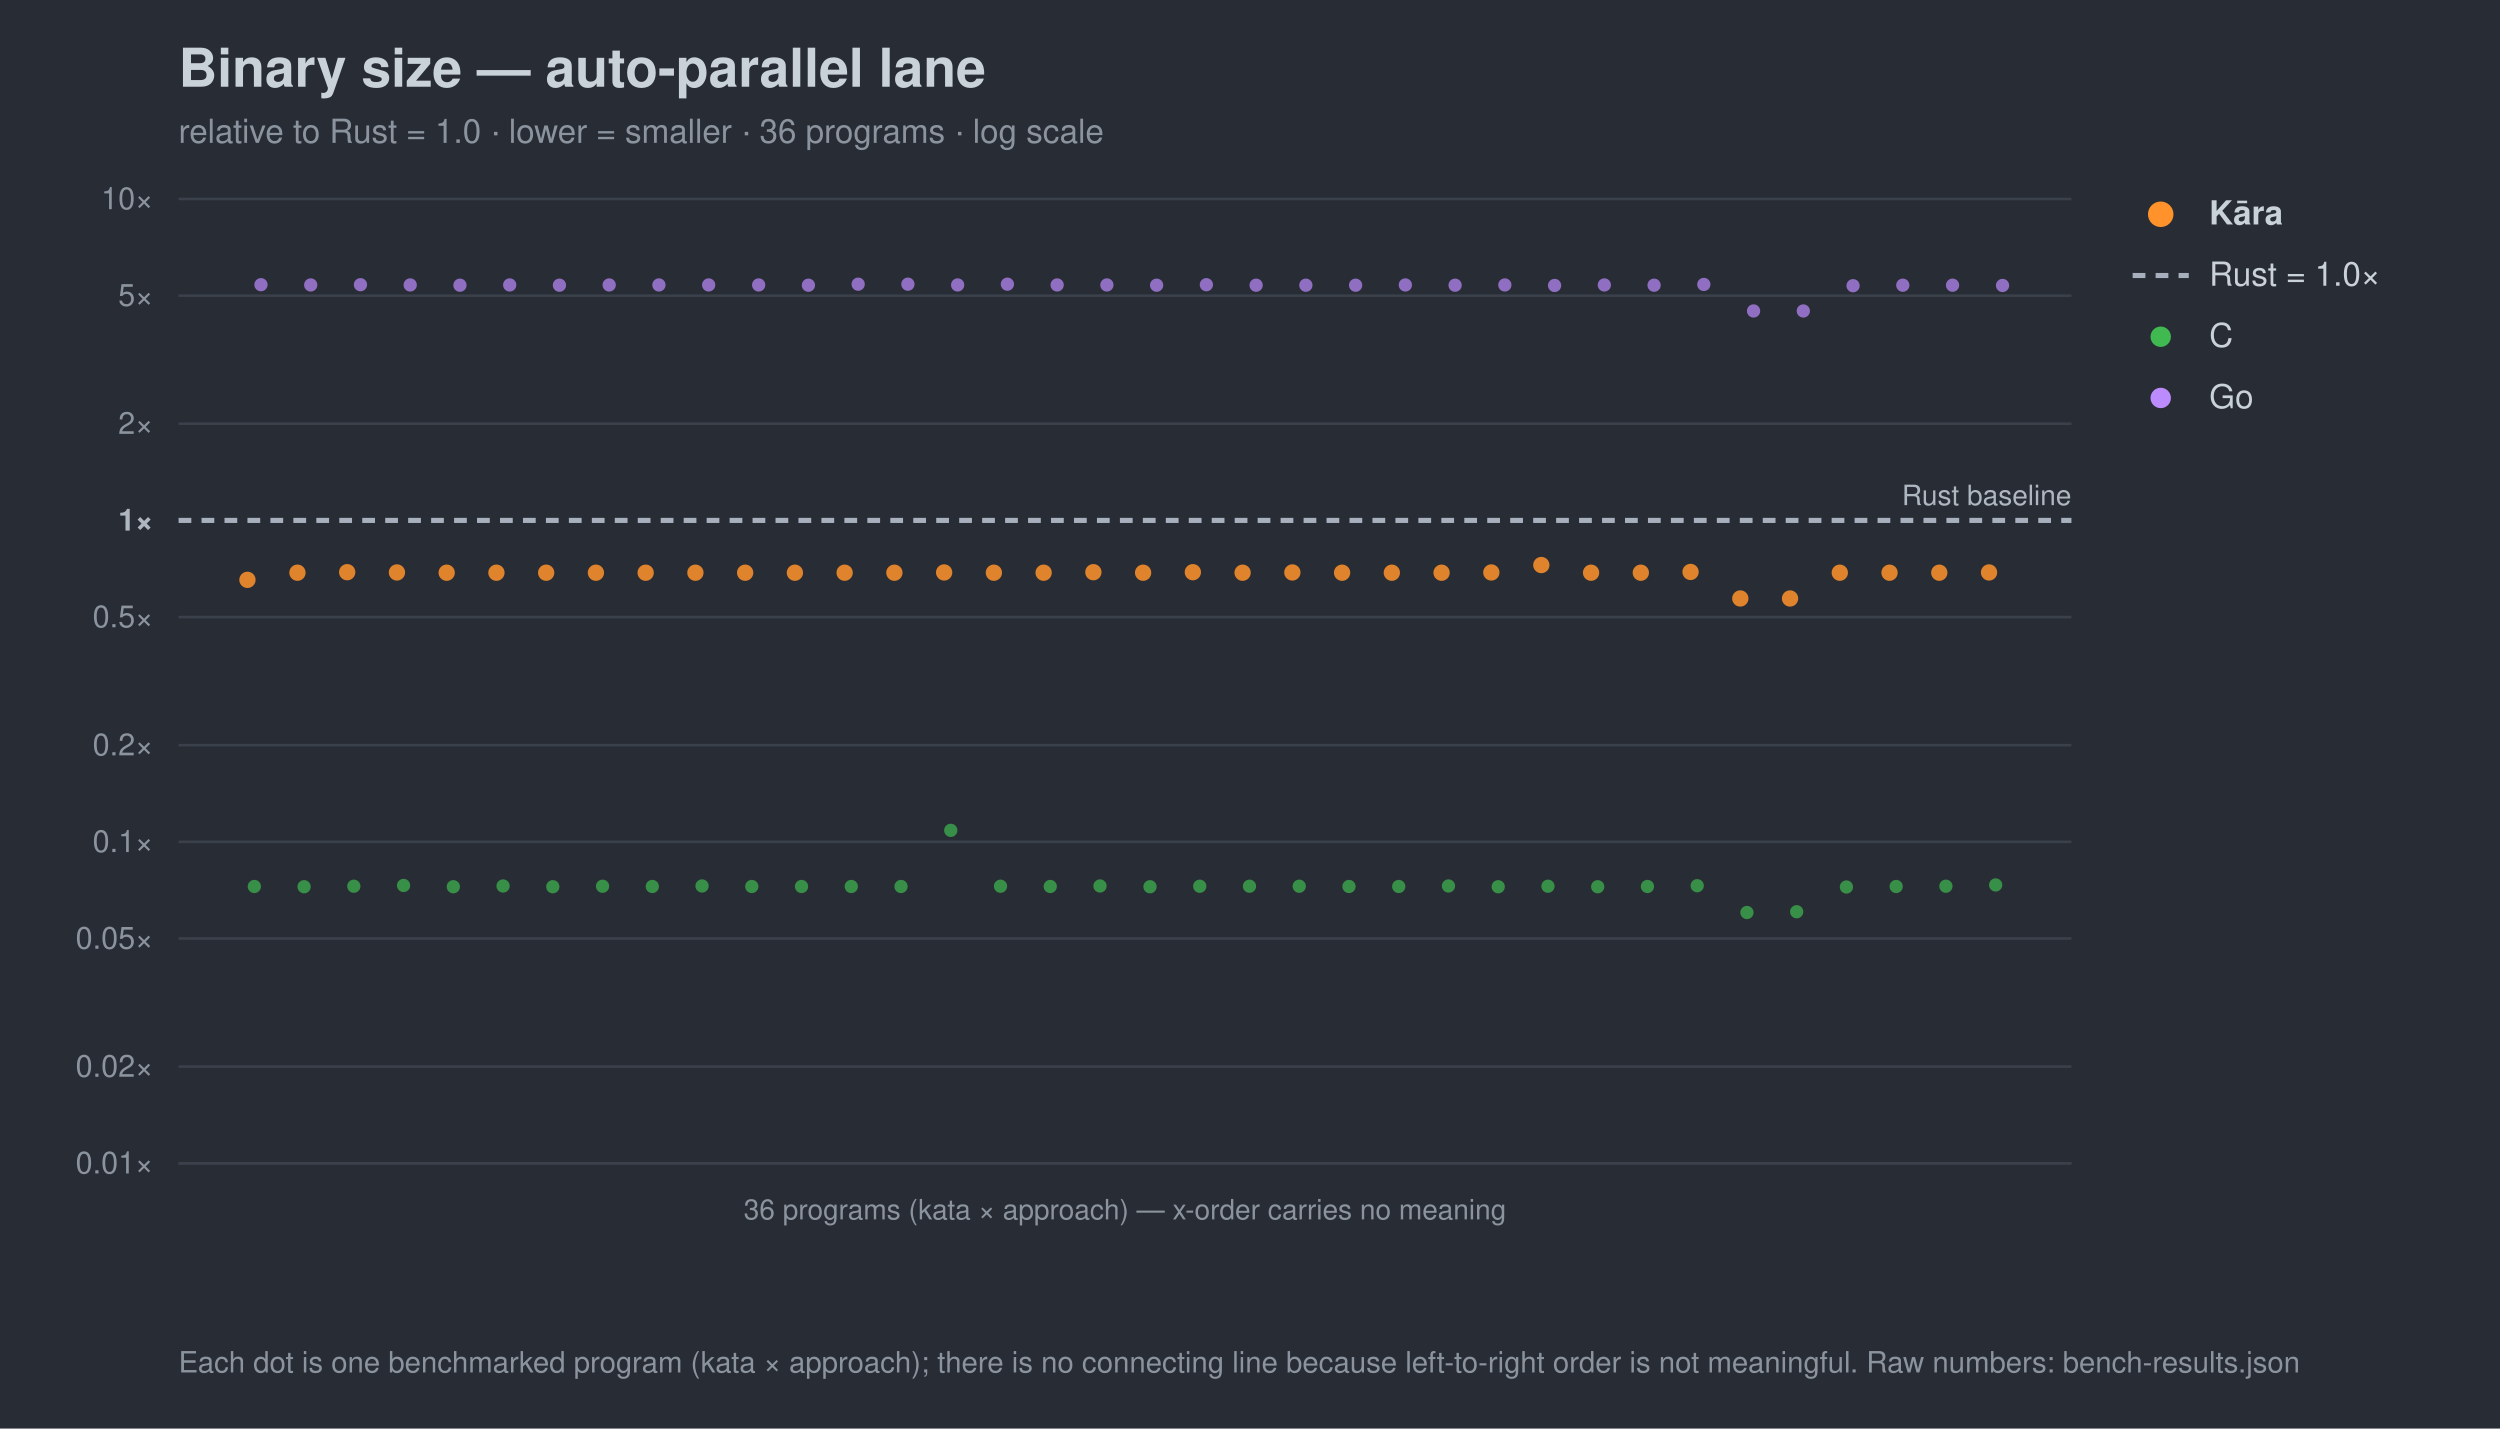
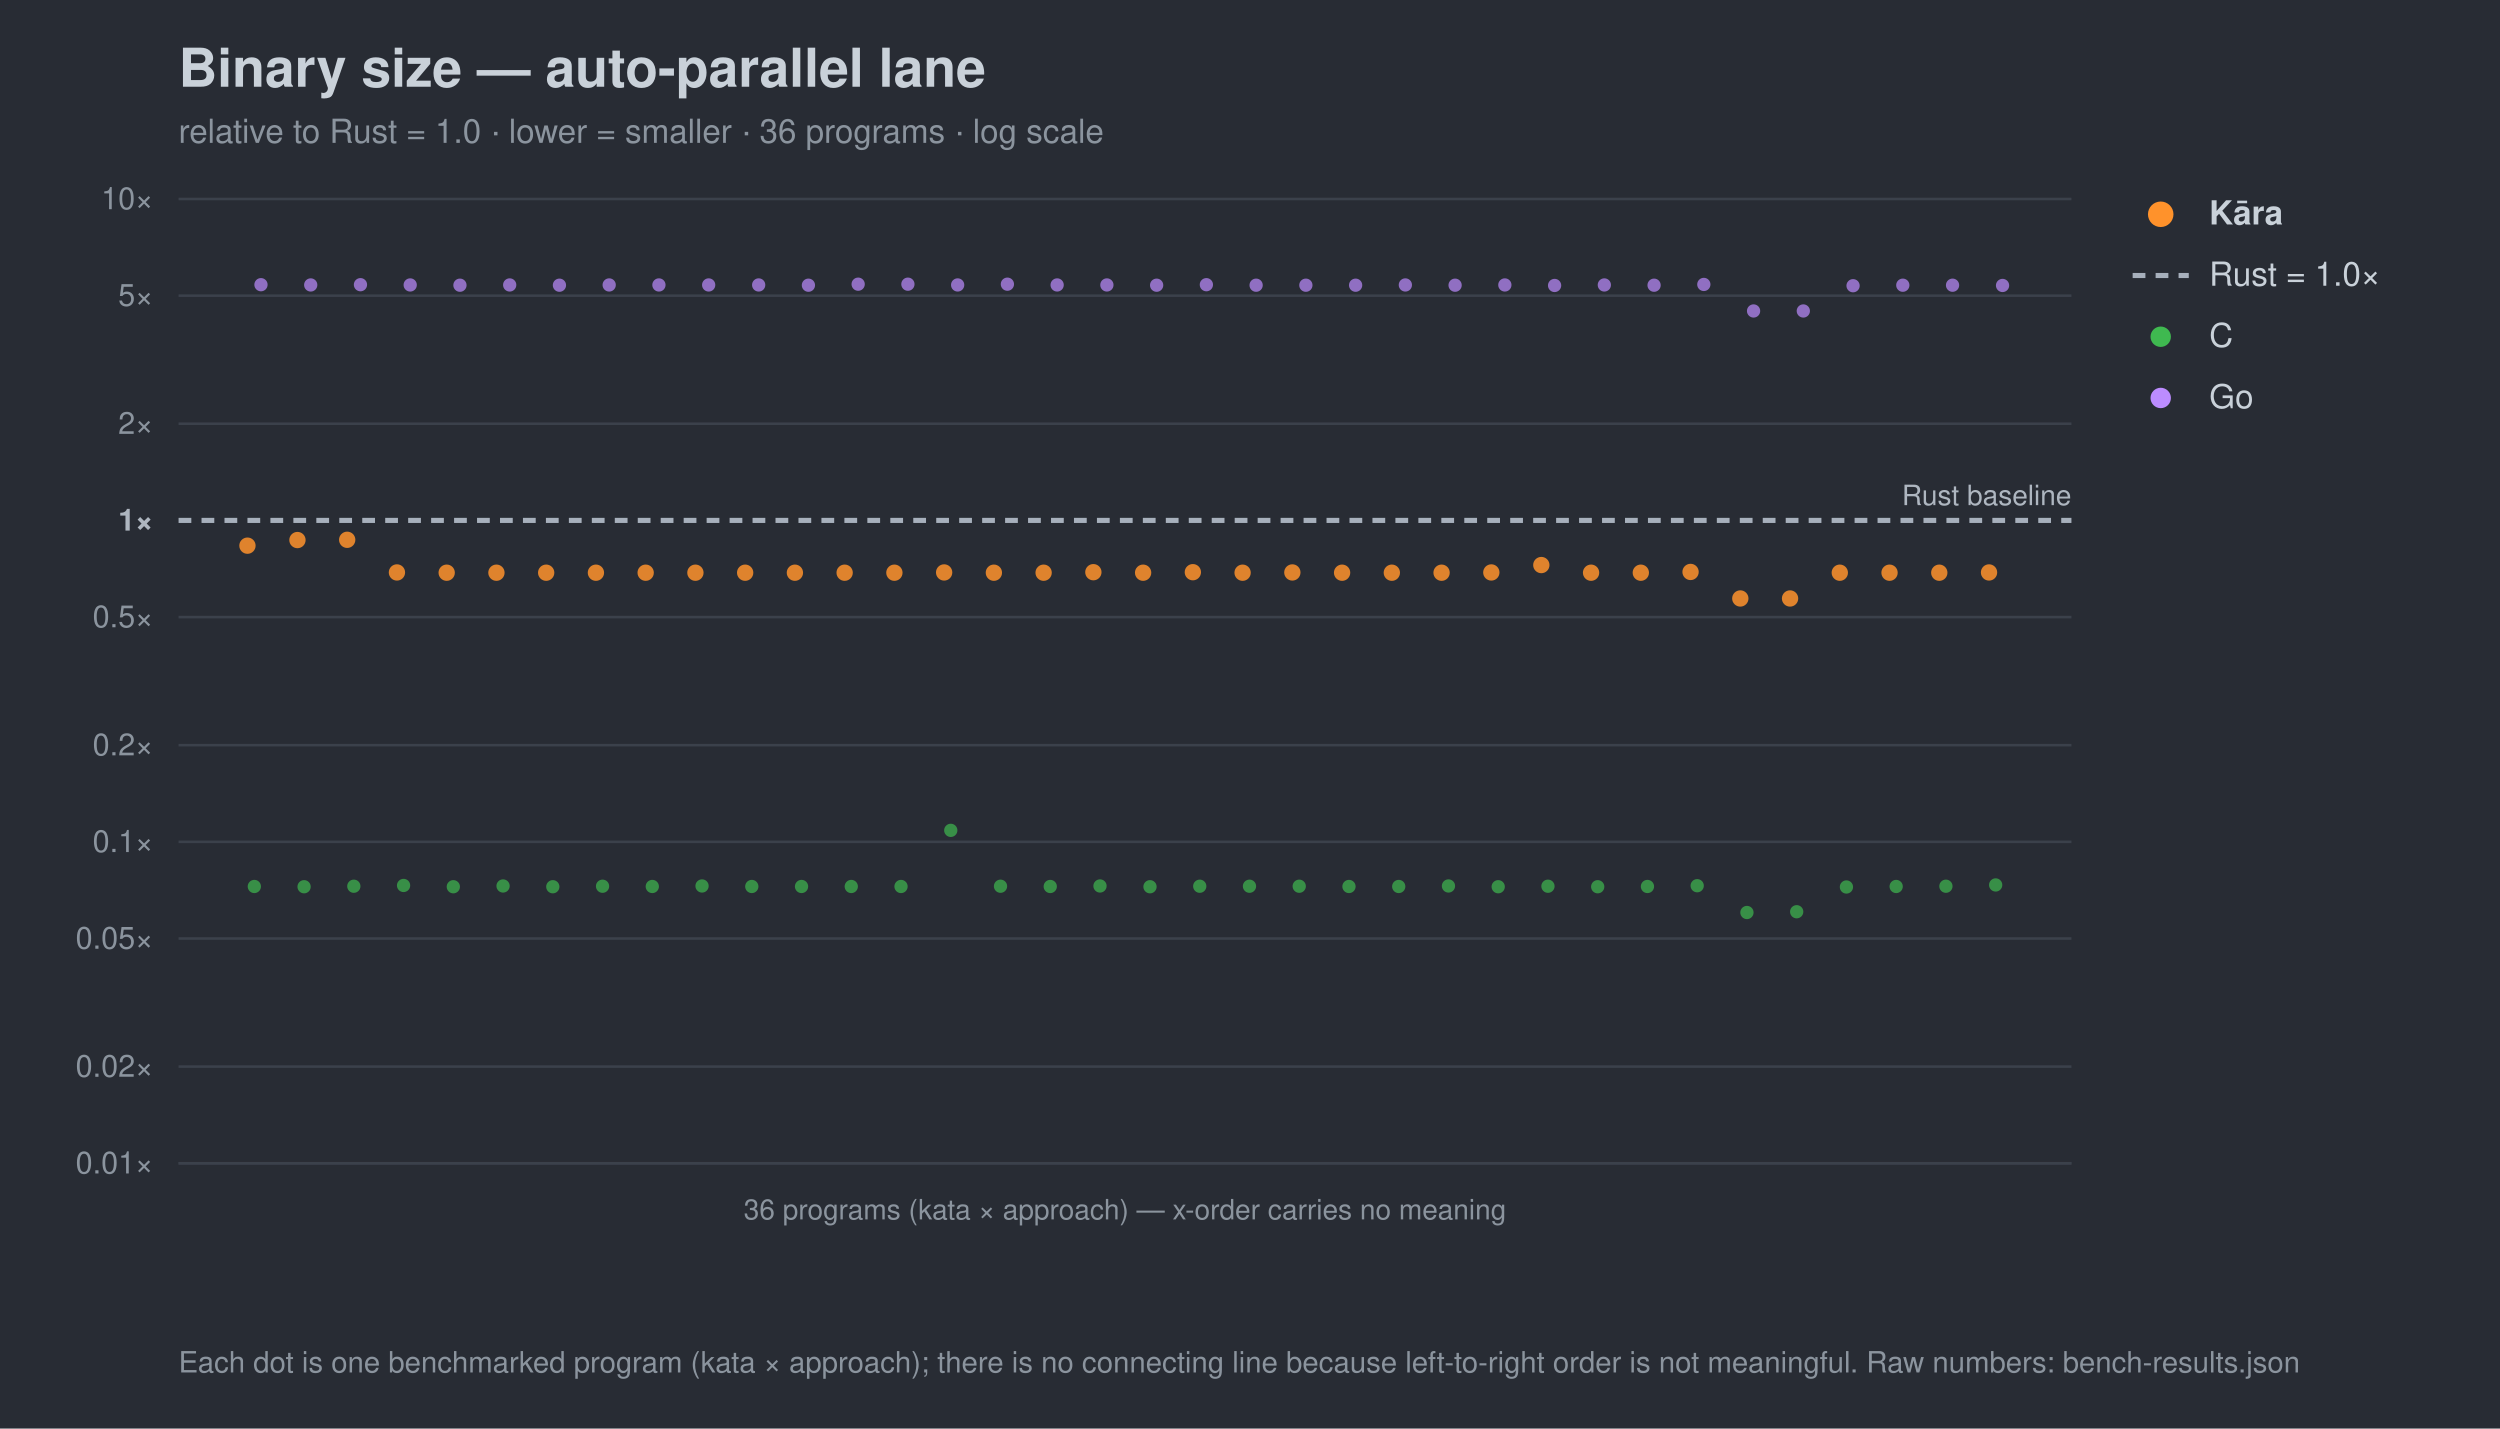
<svg xmlns="http://www.w3.org/2000/svg" width="980" height="560" viewBox="0 0 980 560" font-family="-apple-system,Segoe UI,Helvetica,Arial,sans-serif">
  <rect width="980" height="560" fill="#282c34" />
  <text x="70" y="34" font-size="21" font-weight="700" fill="#c9d1d9">Binary size — auto-parallel lane</text>
  <text x="70" y="56" font-size="13" fill="#8b949e">relative to Rust = 1.0 · lower = smaller · 36 programs · log scale</text>
  <line x1="70" y1="456.0" x2="812" y2="456.0" stroke="#3b414b" stroke-width="1" />
  <text x="60" y="460.0" font-size="12" text-anchor="end" fill="#8b949e">0.01×</text>
  <line x1="70" y1="418.1" x2="812" y2="418.1" stroke="#3b414b" stroke-width="1" />
  <text x="60" y="422.1" font-size="12" text-anchor="end" fill="#8b949e">0.02×</text>
  <line x1="70" y1="367.9" x2="812" y2="367.9" stroke="#3b414b" stroke-width="1" />
  <text x="60" y="371.9" font-size="12" text-anchor="end" fill="#8b949e">0.05×</text>
  <line x1="70" y1="330.0" x2="812" y2="330.0" stroke="#3b414b" stroke-width="1" />
  <text x="60" y="334.0" font-size="12" text-anchor="end" fill="#8b949e">0.1×</text>
  <line x1="70" y1="292.1" x2="812" y2="292.1" stroke="#3b414b" stroke-width="1" />
  <text x="60" y="296.1" font-size="12" text-anchor="end" fill="#8b949e">0.2×</text>
  <line x1="70" y1="241.9" x2="812" y2="241.9" stroke="#3b414b" stroke-width="1" />
  <text x="60" y="245.9" font-size="12" text-anchor="end" fill="#8b949e">0.5×</text>
  <line x1="70" y1="204.0" x2="812" y2="204.0" stroke="#a7b0bc" stroke-width="2" stroke-dasharray="5 4" />
  <text x="60" y="208.0" font-size="12" text-anchor="end" fill="#aeb6c0" font-weight="700">1×</text>
  <line x1="70" y1="166.1" x2="812" y2="166.1" stroke="#3b414b" stroke-width="1" />
  <text x="60" y="170.1" font-size="12" text-anchor="end" fill="#8b949e">2×</text>
  <line x1="70" y1="115.9" x2="812" y2="115.9" stroke="#3b414b" stroke-width="1" />
  <text x="60" y="119.9" font-size="12" text-anchor="end" fill="#8b949e">5×</text>
  <line x1="70" y1="78.0" x2="812" y2="78.0" stroke="#3b414b" stroke-width="1" />
  <text x="60" y="82.0" font-size="12" text-anchor="end" fill="#8b949e">10×</text>
  <text x="812" y="198.0" font-size="11" text-anchor="end" fill="#aeb6c0">Rust baseline</text>
  <line x1="70" y1="456" x2="812" y2="456" stroke="#3b414b" />
  <text x="441.0" y="478" font-size="11" text-anchor="middle" fill="#8b949e">36 programs (kata × approach) — x-order carries no meaning</text>
  <circle cx="99.7" cy="347.5" r="2.6" fill="#3fb950" opacity="0.7" />
  <circle cx="119.2" cy="347.6" r="2.6" fill="#3fb950" opacity="0.7" />
  <circle cx="138.7" cy="347.4" r="2.6" fill="#3fb950" opacity="0.7" />
  <circle cx="158.2" cy="347.1" r="2.6" fill="#3fb950" opacity="0.7" />
  <circle cx="177.7" cy="347.6" r="2.6" fill="#3fb950" opacity="0.7" />
  <circle cx="197.2" cy="347.3" r="2.6" fill="#3fb950" opacity="0.7" />
  <circle cx="216.7" cy="347.6" r="2.6" fill="#3fb950" opacity="0.7" />
  <circle cx="236.2" cy="347.4" r="2.6" fill="#3fb950" opacity="0.7" />
  <circle cx="255.7" cy="347.5" r="2.6" fill="#3fb950" opacity="0.7" />
  <circle cx="275.2" cy="347.3" r="2.6" fill="#3fb950" opacity="0.7" />
  <circle cx="294.7" cy="347.5" r="2.6" fill="#3fb950" opacity="0.7" />
  <circle cx="314.2" cy="347.5" r="2.6" fill="#3fb950" opacity="0.7" />
  <circle cx="333.7" cy="347.5" r="2.6" fill="#3fb950" opacity="0.7" />
  <circle cx="353.2" cy="347.5" r="2.6" fill="#3fb950" opacity="0.7" />
  <circle cx="372.7" cy="325.5" r="2.6" fill="#3fb950" opacity="0.7" />
  <circle cx="392.2" cy="347.4" r="2.6" fill="#3fb950" opacity="0.7" />
  <circle cx="411.7" cy="347.5" r="2.6" fill="#3fb950" opacity="0.7" />
  <circle cx="431.2" cy="347.3" r="2.6" fill="#3fb950" opacity="0.7" />
  <circle cx="450.8" cy="347.6" r="2.6" fill="#3fb950" opacity="0.7" />
  <circle cx="470.3" cy="347.4" r="2.6" fill="#3fb950" opacity="0.7" />
  <circle cx="489.8" cy="347.4" r="2.6" fill="#3fb950" opacity="0.7" />
  <circle cx="509.3" cy="347.4" r="2.6" fill="#3fb950" opacity="0.7" />
  <circle cx="528.8" cy="347.5" r="2.6" fill="#3fb950" opacity="0.7" />
  <circle cx="548.3" cy="347.5" r="2.6" fill="#3fb950" opacity="0.7" />
  <circle cx="567.8" cy="347.3" r="2.6" fill="#3fb950" opacity="0.7" />
  <circle cx="587.3" cy="347.6" r="2.6" fill="#3fb950" opacity="0.7" />
  <circle cx="606.8" cy="347.4" r="2.6" fill="#3fb950" opacity="0.7" />
  <circle cx="626.3" cy="347.6" r="2.6" fill="#3fb950" opacity="0.7" />
  <circle cx="645.8" cy="347.5" r="2.6" fill="#3fb950" opacity="0.7" />
  <circle cx="665.3" cy="347.2" r="2.6" fill="#3fb950" opacity="0.7" />
  <circle cx="684.8" cy="357.7" r="2.6" fill="#3fb950" opacity="0.7" />
  <circle cx="704.3" cy="357.4" r="2.6" fill="#3fb950" opacity="0.7" />
  <circle cx="723.8" cy="347.7" r="2.6" fill="#3fb950" opacity="0.7" />
  <circle cx="743.3" cy="347.5" r="2.6" fill="#3fb950" opacity="0.7" />
  <circle cx="762.8" cy="347.4" r="2.6" fill="#3fb950" opacity="0.7" />
  <circle cx="782.3" cy="346.9" r="2.6" fill="#3fb950" opacity="0.7" />
  <circle cx="102.3" cy="111.6" r="2.6" fill="#bc8cff" opacity="0.7" />
  <circle cx="121.8" cy="111.7" r="2.6" fill="#bc8cff" opacity="0.7" />
  <circle cx="141.3" cy="111.6" r="2.6" fill="#bc8cff" opacity="0.7" />
  <circle cx="160.8" cy="111.7" r="2.6" fill="#bc8cff" opacity="0.7" />
  <circle cx="180.3" cy="111.8" r="2.6" fill="#bc8cff" opacity="0.7" />
  <circle cx="199.8" cy="111.7" r="2.6" fill="#bc8cff" opacity="0.7" />
  <circle cx="219.3" cy="111.8" r="2.6" fill="#bc8cff" opacity="0.7" />
  <circle cx="238.8" cy="111.7" r="2.6" fill="#bc8cff" opacity="0.7" />
  <circle cx="258.3" cy="111.7" r="2.6" fill="#bc8cff" opacity="0.7" />
  <circle cx="277.8" cy="111.7" r="2.6" fill="#bc8cff" opacity="0.7" />
  <circle cx="297.4" cy="111.7" r="2.6" fill="#bc8cff" opacity="0.7" />
  <circle cx="316.9" cy="111.8" r="2.6" fill="#bc8cff" opacity="0.7" />
  <circle cx="336.4" cy="111.4" r="2.6" fill="#bc8cff" opacity="0.7" />
  <circle cx="355.9" cy="111.4" r="2.6" fill="#bc8cff" opacity="0.7" />
  <circle cx="375.4" cy="111.7" r="2.6" fill="#bc8cff" opacity="0.7" />
  <circle cx="394.9" cy="111.4" r="2.6" fill="#bc8cff" opacity="0.7" />
  <circle cx="414.4" cy="111.7" r="2.6" fill="#bc8cff" opacity="0.7" />
  <circle cx="433.9" cy="111.7" r="2.6" fill="#bc8cff" opacity="0.7" />
  <circle cx="453.4" cy="111.8" r="2.6" fill="#bc8cff" opacity="0.7" />
  <circle cx="472.9" cy="111.6" r="2.6" fill="#bc8cff" opacity="0.7" />
  <circle cx="492.4" cy="111.8" r="2.6" fill="#bc8cff" opacity="0.7" />
  <circle cx="511.9" cy="111.8" r="2.6" fill="#bc8cff" opacity="0.7" />
  <circle cx="531.4" cy="111.8" r="2.6" fill="#bc8cff" opacity="0.7" />
  <circle cx="550.9" cy="111.7" r="2.6" fill="#bc8cff" opacity="0.7" />
  <circle cx="570.4" cy="111.8" r="2.6" fill="#bc8cff" opacity="0.7" />
  <circle cx="589.9" cy="111.7" r="2.6" fill="#bc8cff" opacity="0.7" />
  <circle cx="609.4" cy="111.9" r="2.6" fill="#bc8cff" opacity="0.7" />
  <circle cx="628.9" cy="111.7" r="2.6" fill="#bc8cff" opacity="0.7" />
  <circle cx="648.4" cy="111.8" r="2.6" fill="#bc8cff" opacity="0.7" />
  <circle cx="667.9" cy="111.5" r="2.6" fill="#bc8cff" opacity="0.7" />
  <circle cx="687.4" cy="121.9" r="2.6" fill="#bc8cff" opacity="0.7" />
  <circle cx="706.9" cy="121.9" r="2.6" fill="#bc8cff" opacity="0.7" />
  <circle cx="726.4" cy="112.0" r="2.6" fill="#bc8cff" opacity="0.7" />
  <circle cx="745.9" cy="111.8" r="2.6" fill="#bc8cff" opacity="0.7" />
  <circle cx="765.4" cy="111.8" r="2.6" fill="#bc8cff" opacity="0.7" />
  <circle cx="785.0" cy="111.9" r="2.6" fill="#bc8cff" opacity="0.7" />
-   <circle cx="97.0" cy="227.3" r="3.2" fill="#ff922b" opacity="0.85" />
-   <circle cx="116.6" cy="224.5" r="3.2" fill="#ff922b" opacity="0.85" />
-   <circle cx="136.1" cy="224.3" r="3.2" fill="#ff922b" opacity="0.85" />
+   <circle cx="97.0" cy="213.9" r="3.2" fill="#ff922b" opacity="0.85" />
+   <circle cx="116.6" cy="211.7" r="3.2" fill="#ff922b" opacity="0.85" />
+   <circle cx="136.1" cy="211.6" r="3.2" fill="#ff922b" opacity="0.85" />
  <circle cx="155.6" cy="224.4" r="3.2" fill="#ff922b" opacity="0.85" />
  <circle cx="175.1" cy="224.5" r="3.2" fill="#ff922b" opacity="0.85" />
  <circle cx="194.6" cy="224.5" r="3.2" fill="#ff922b" opacity="0.85" />
  <circle cx="214.1" cy="224.5" r="3.2" fill="#ff922b" opacity="0.85" />
  <circle cx="233.6" cy="224.5" r="3.2" fill="#ff922b" opacity="0.85" />
  <circle cx="253.1" cy="224.5" r="3.2" fill="#ff922b" opacity="0.85" />
  <circle cx="272.6" cy="224.5" r="3.2" fill="#ff922b" opacity="0.85" />
  <circle cx="292.1" cy="224.5" r="3.2" fill="#ff922b" opacity="0.85" />
  <circle cx="311.6" cy="224.5" r="3.2" fill="#ff922b" opacity="0.85" />
  <circle cx="331.1" cy="224.5" r="3.2" fill="#ff922b" opacity="0.85" />
  <circle cx="350.6" cy="224.5" r="3.2" fill="#ff922b" opacity="0.85" />
  <circle cx="370.1" cy="224.4" r="3.2" fill="#ff922b" opacity="0.85" />
  <circle cx="389.6" cy="224.5" r="3.2" fill="#ff922b" opacity="0.85" />
  <circle cx="409.1" cy="224.5" r="3.2" fill="#ff922b" opacity="0.85" />
  <circle cx="428.6" cy="224.3" r="3.2" fill="#ff922b" opacity="0.85" />
  <circle cx="448.1" cy="224.5" r="3.2" fill="#ff922b" opacity="0.85" />
  <circle cx="467.6" cy="224.3" r="3.2" fill="#ff922b" opacity="0.85" />
  <circle cx="487.1" cy="224.5" r="3.2" fill="#ff922b" opacity="0.85" />
  <circle cx="506.6" cy="224.4" r="3.2" fill="#ff922b" opacity="0.85" />
  <circle cx="526.1" cy="224.5" r="3.2" fill="#ff922b" opacity="0.85" />
  <circle cx="545.6" cy="224.5" r="3.2" fill="#ff922b" opacity="0.85" />
  <circle cx="565.1" cy="224.5" r="3.2" fill="#ff922b" opacity="0.85" />
  <circle cx="584.6" cy="224.4" r="3.2" fill="#ff922b" opacity="0.85" />
  <circle cx="604.2" cy="221.5" r="3.2" fill="#ff922b" opacity="0.85" />
  <circle cx="623.7" cy="224.5" r="3.2" fill="#ff922b" opacity="0.85" />
  <circle cx="643.2" cy="224.5" r="3.2" fill="#ff922b" opacity="0.85" />
  <circle cx="662.7" cy="224.2" r="3.2" fill="#ff922b" opacity="0.85" />
  <circle cx="682.2" cy="234.6" r="3.2" fill="#ff922b" opacity="0.85" />
  <circle cx="701.7" cy="234.6" r="3.2" fill="#ff922b" opacity="0.85" />
  <circle cx="721.2" cy="224.5" r="3.2" fill="#ff922b" opacity="0.85" />
  <circle cx="740.7" cy="224.5" r="3.2" fill="#ff922b" opacity="0.85" />
  <circle cx="760.2" cy="224.5" r="3.2" fill="#ff922b" opacity="0.85" />
  <circle cx="779.7" cy="224.4" r="3.2" fill="#ff922b" opacity="0.85" />
  <circle cx="847" cy="84" r="5" fill="#ff922b" />
  <text x="866" y="88" font-size="13" fill="#c9d1d9" font-weight="700">Kāra</text>
  <line x1="836" y1="108" x2="858" y2="108" stroke="#a7b0bc" stroke-width="2" stroke-dasharray="5 4" />
  <text x="866" y="112" font-size="13" fill="#c9d1d9" font-weight="400">Rust = 1.0×</text>
  <circle cx="847" cy="132" r="4" fill="#3fb950" />
  <text x="866" y="136" font-size="13" fill="#c9d1d9" font-weight="400">C</text>
  <circle cx="847" cy="156" r="4" fill="#bc8cff" />
  <text x="866" y="160" font-size="13" fill="#c9d1d9" font-weight="400">Go</text>
  <text x="70" y="538" font-size="11.5" fill="#8b949e">Each dot is one benchmarked program (kata × approach); there is no connecting line because left-to-right order is not meaningful. Raw numbers: bench-results.json</text>
</svg>
